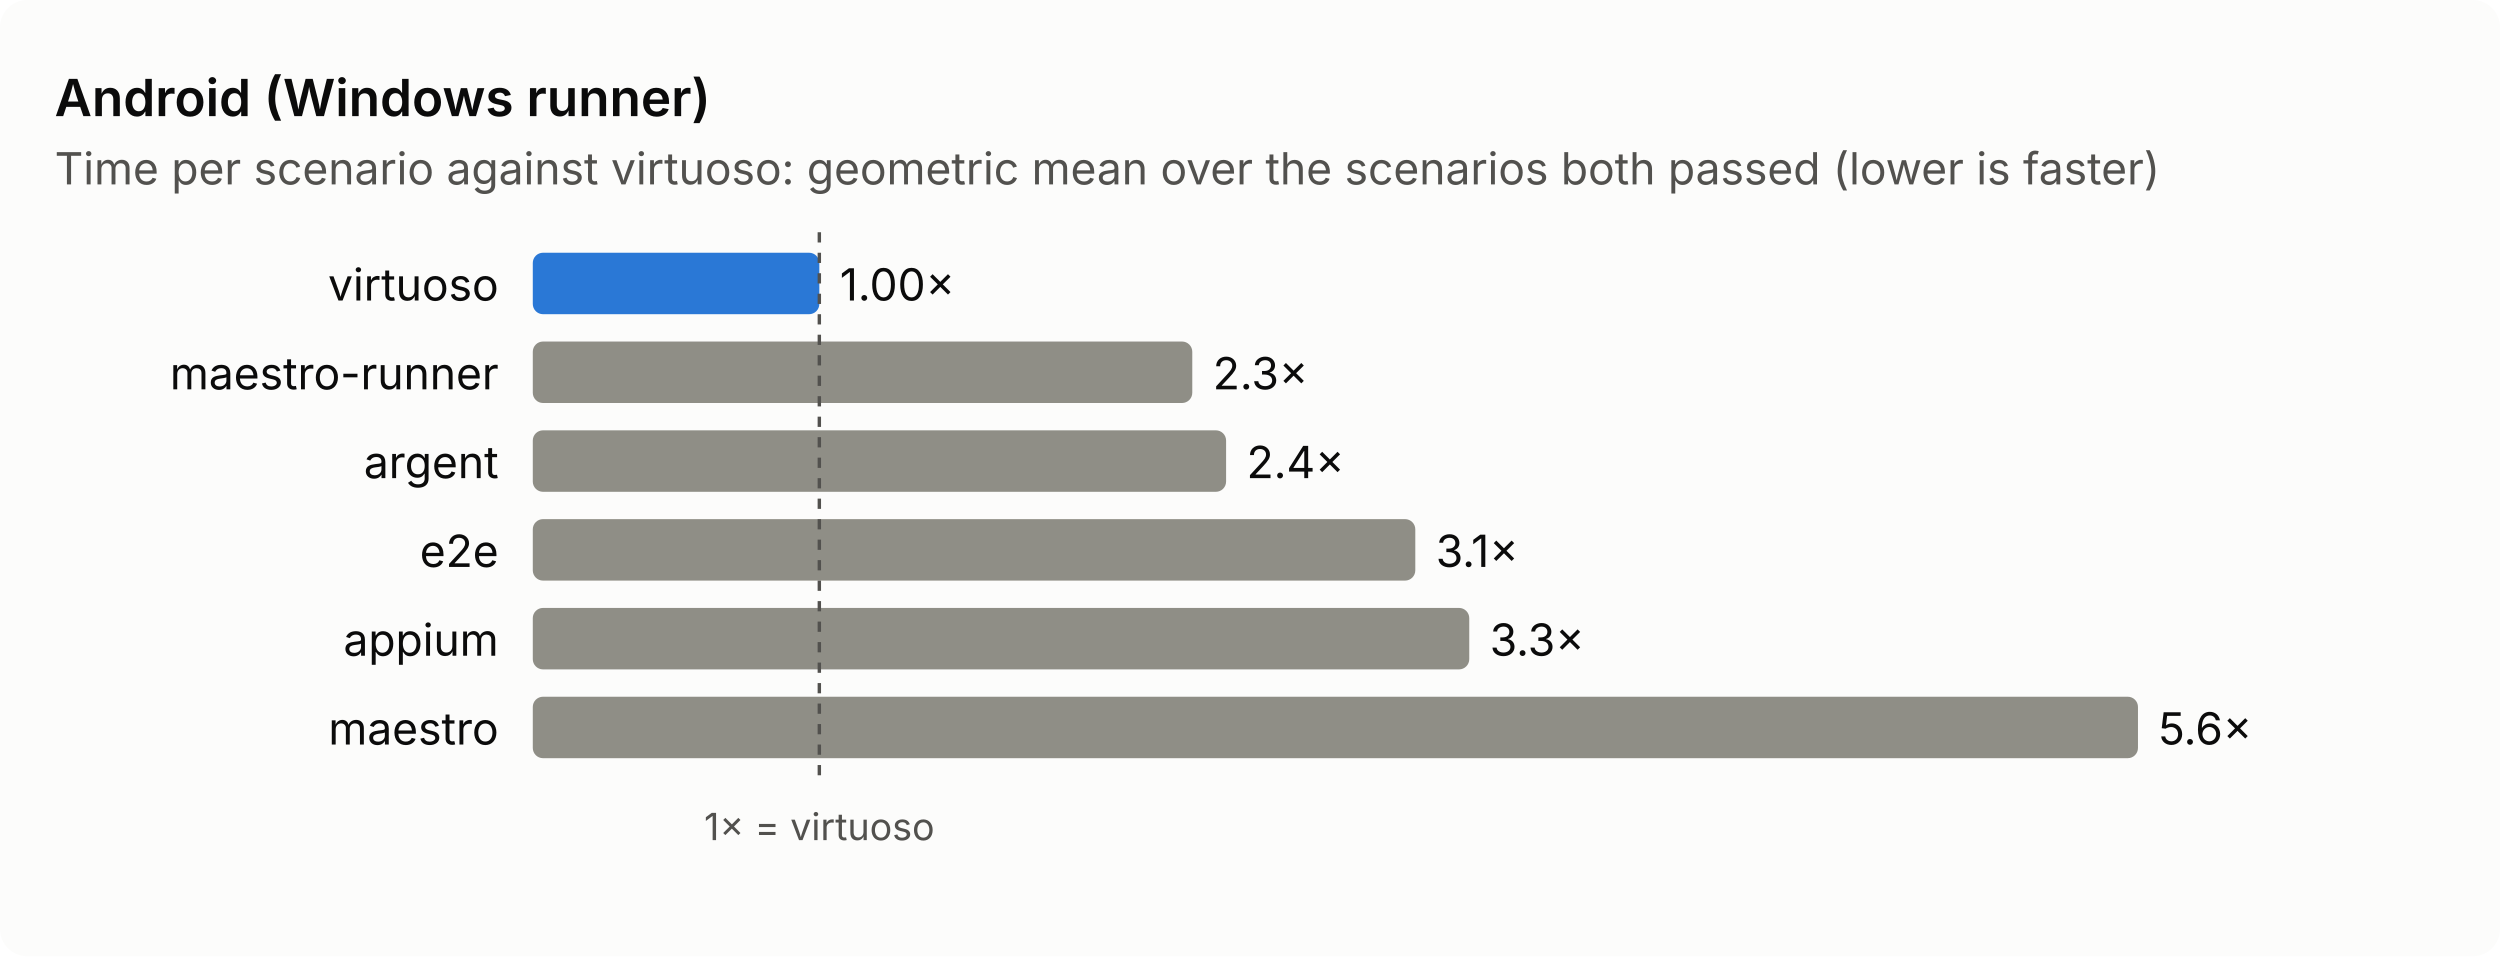
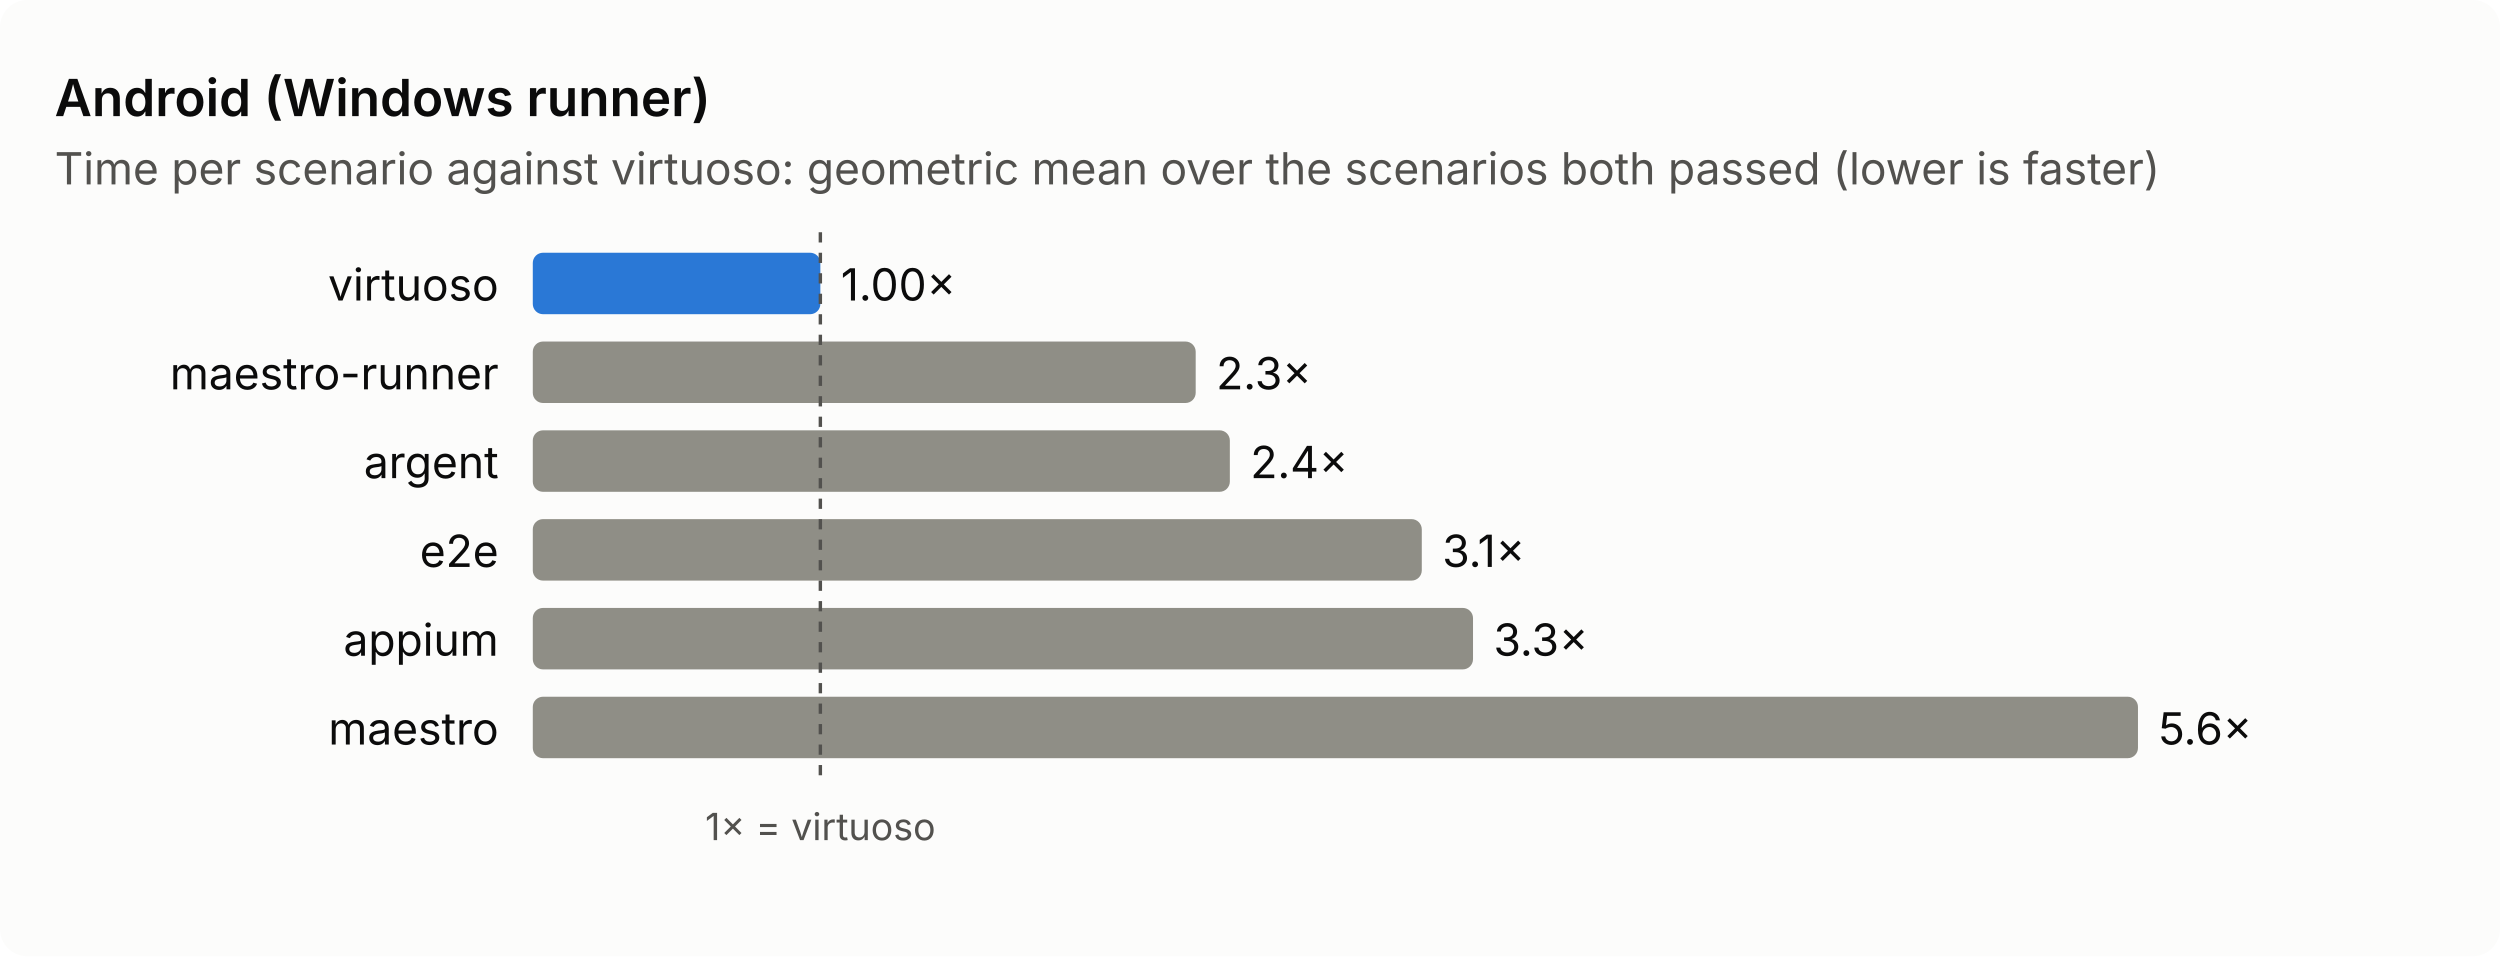
<svg xmlns="http://www.w3.org/2000/svg" viewBox="0 0 732 280" width="732" height="280" role="img" aria-label="Android (Windows runner): time per scenario against virtuoso">
  <style>text{font:13px system-ui,-apple-system,'Segoe UI',sans-serif;fill:#0b0b0b}.sub,.axis{fill:#52514e}.axis{font-size:11px}.title{font-size:15px;font-weight:600}.bg{fill:#fcfcfb}.bar{fill:#8f8e86}.base{fill:#2a78d6}.ref{stroke:#52514e;stroke-dasharray:3 3}@media (prefers-color-scheme: dark){.bg{fill:#1a1a19}text{fill:#f0efec}.sub,.axis{fill:#c3c2b7}.base{fill:#3987e5}.ref{stroke:#c3c2b7}}</style>
  <rect class="bg" width="732" height="280" rx="8" />
  <text class="title" x="16" y="34.0">Android (Windows runner)</text>
  <text class="sub" x="16" y="54.0">Time per scenario against virtuoso: geometric mean over the scenarios both passed (lower is faster)</text>
  <text x="146.0" y="88.0" text-anchor="end">virtuoso</text>
-   <rect class="bar base" x="156" y="74.0" width="83.9" height="18" rx="3" />
-   <text x="245.9" y="88.0">1.00×</text>
+   <rect class="bar base" x="156" y="74.0" width="84.2" height="18" rx="3" />
+   <text x="246.2" y="88.0">1.00×</text>
  <text x="146.0" y="114.0" text-anchor="end">maestro-runner</text>
-   <rect class="bar" x="156" y="100.0" width="193.1" height="18" rx="3" />
-   <text x="355.1" y="114.0">2.3×</text>
+   <rect class="bar" x="156" y="100.0" width="194.1" height="18" rx="3" />
+   <text x="356.1" y="114.0">2.3×</text>
  <text x="146.0" y="140.0" text-anchor="end">argent</text>
-   <rect class="bar" x="156" y="126.0" width="203.0" height="18" rx="3" />
-   <text x="365.0" y="140.0">2.4×</text>
+   <rect class="bar" x="156" y="126.0" width="204.1" height="18" rx="3" />
+   <text x="366.1" y="140.0">2.4×</text>
  <text x="146.0" y="166.0" text-anchor="end">e2e</text>
-   <rect class="bar" x="156" y="152.0" width="258.4" height="18" rx="3" />
-   <text x="420.4" y="166.0">3.1×</text>
+   <rect class="bar" x="156" y="152.0" width="260.3" height="18" rx="3" />
+   <text x="422.3" y="166.0">3.1×</text>
  <text x="146.0" y="192.0" text-anchor="end">appium</text>
-   <rect class="bar" x="156" y="178.0" width="274.2" height="18" rx="3" />
-   <text x="436.2" y="192.0">3.3×</text>
+   <rect class="bar" x="156" y="178.0" width="275.3" height="18" rx="3" />
+   <text x="437.3" y="192.0">3.3×</text>
  <text x="146.0" y="218.0" text-anchor="end">maestro</text>
  <rect class="bar" x="156" y="204.0" width="470.0" height="18" rx="3" />
  <text x="632.0" y="218.0">5.6×</text>
-   <line class="ref" x1="239.9" y1="68.0" x2="239.9" y2="230.0" />
-   <text class="axis" x="239.9" y="246.0" text-anchor="middle">1× = virtuoso</text>
+   <line class="ref" x1="240.2" y1="68.0" x2="240.2" y2="230.0" />
+   <text class="axis" x="240.2" y="246.0" text-anchor="middle">1× = virtuoso</text>
</svg>
